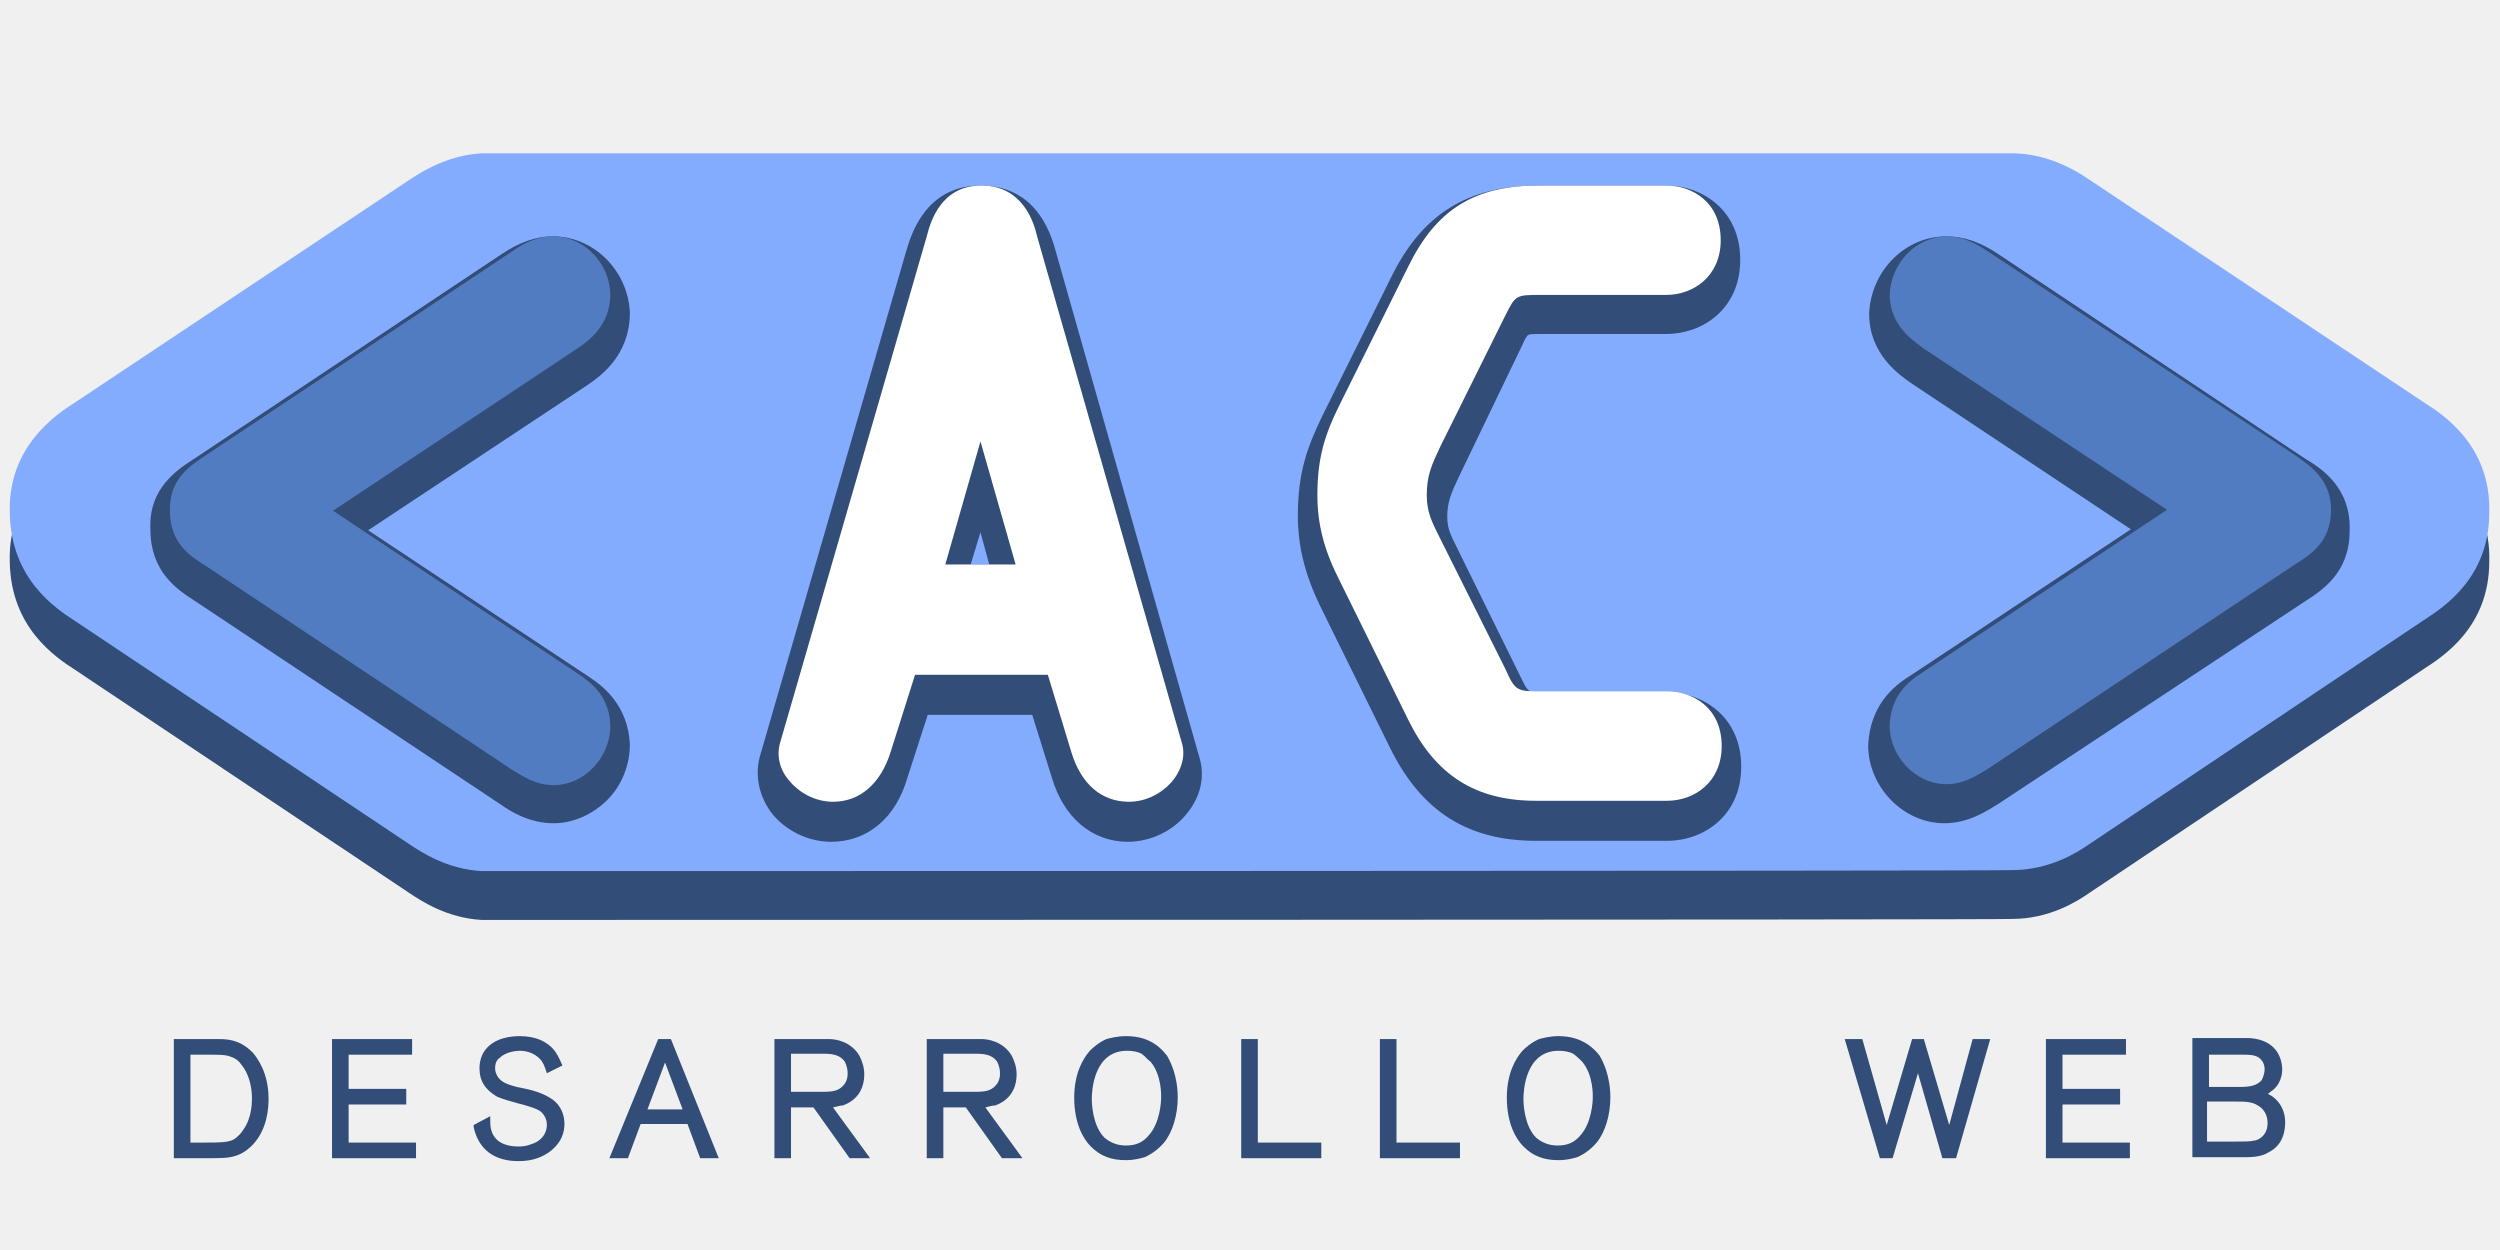
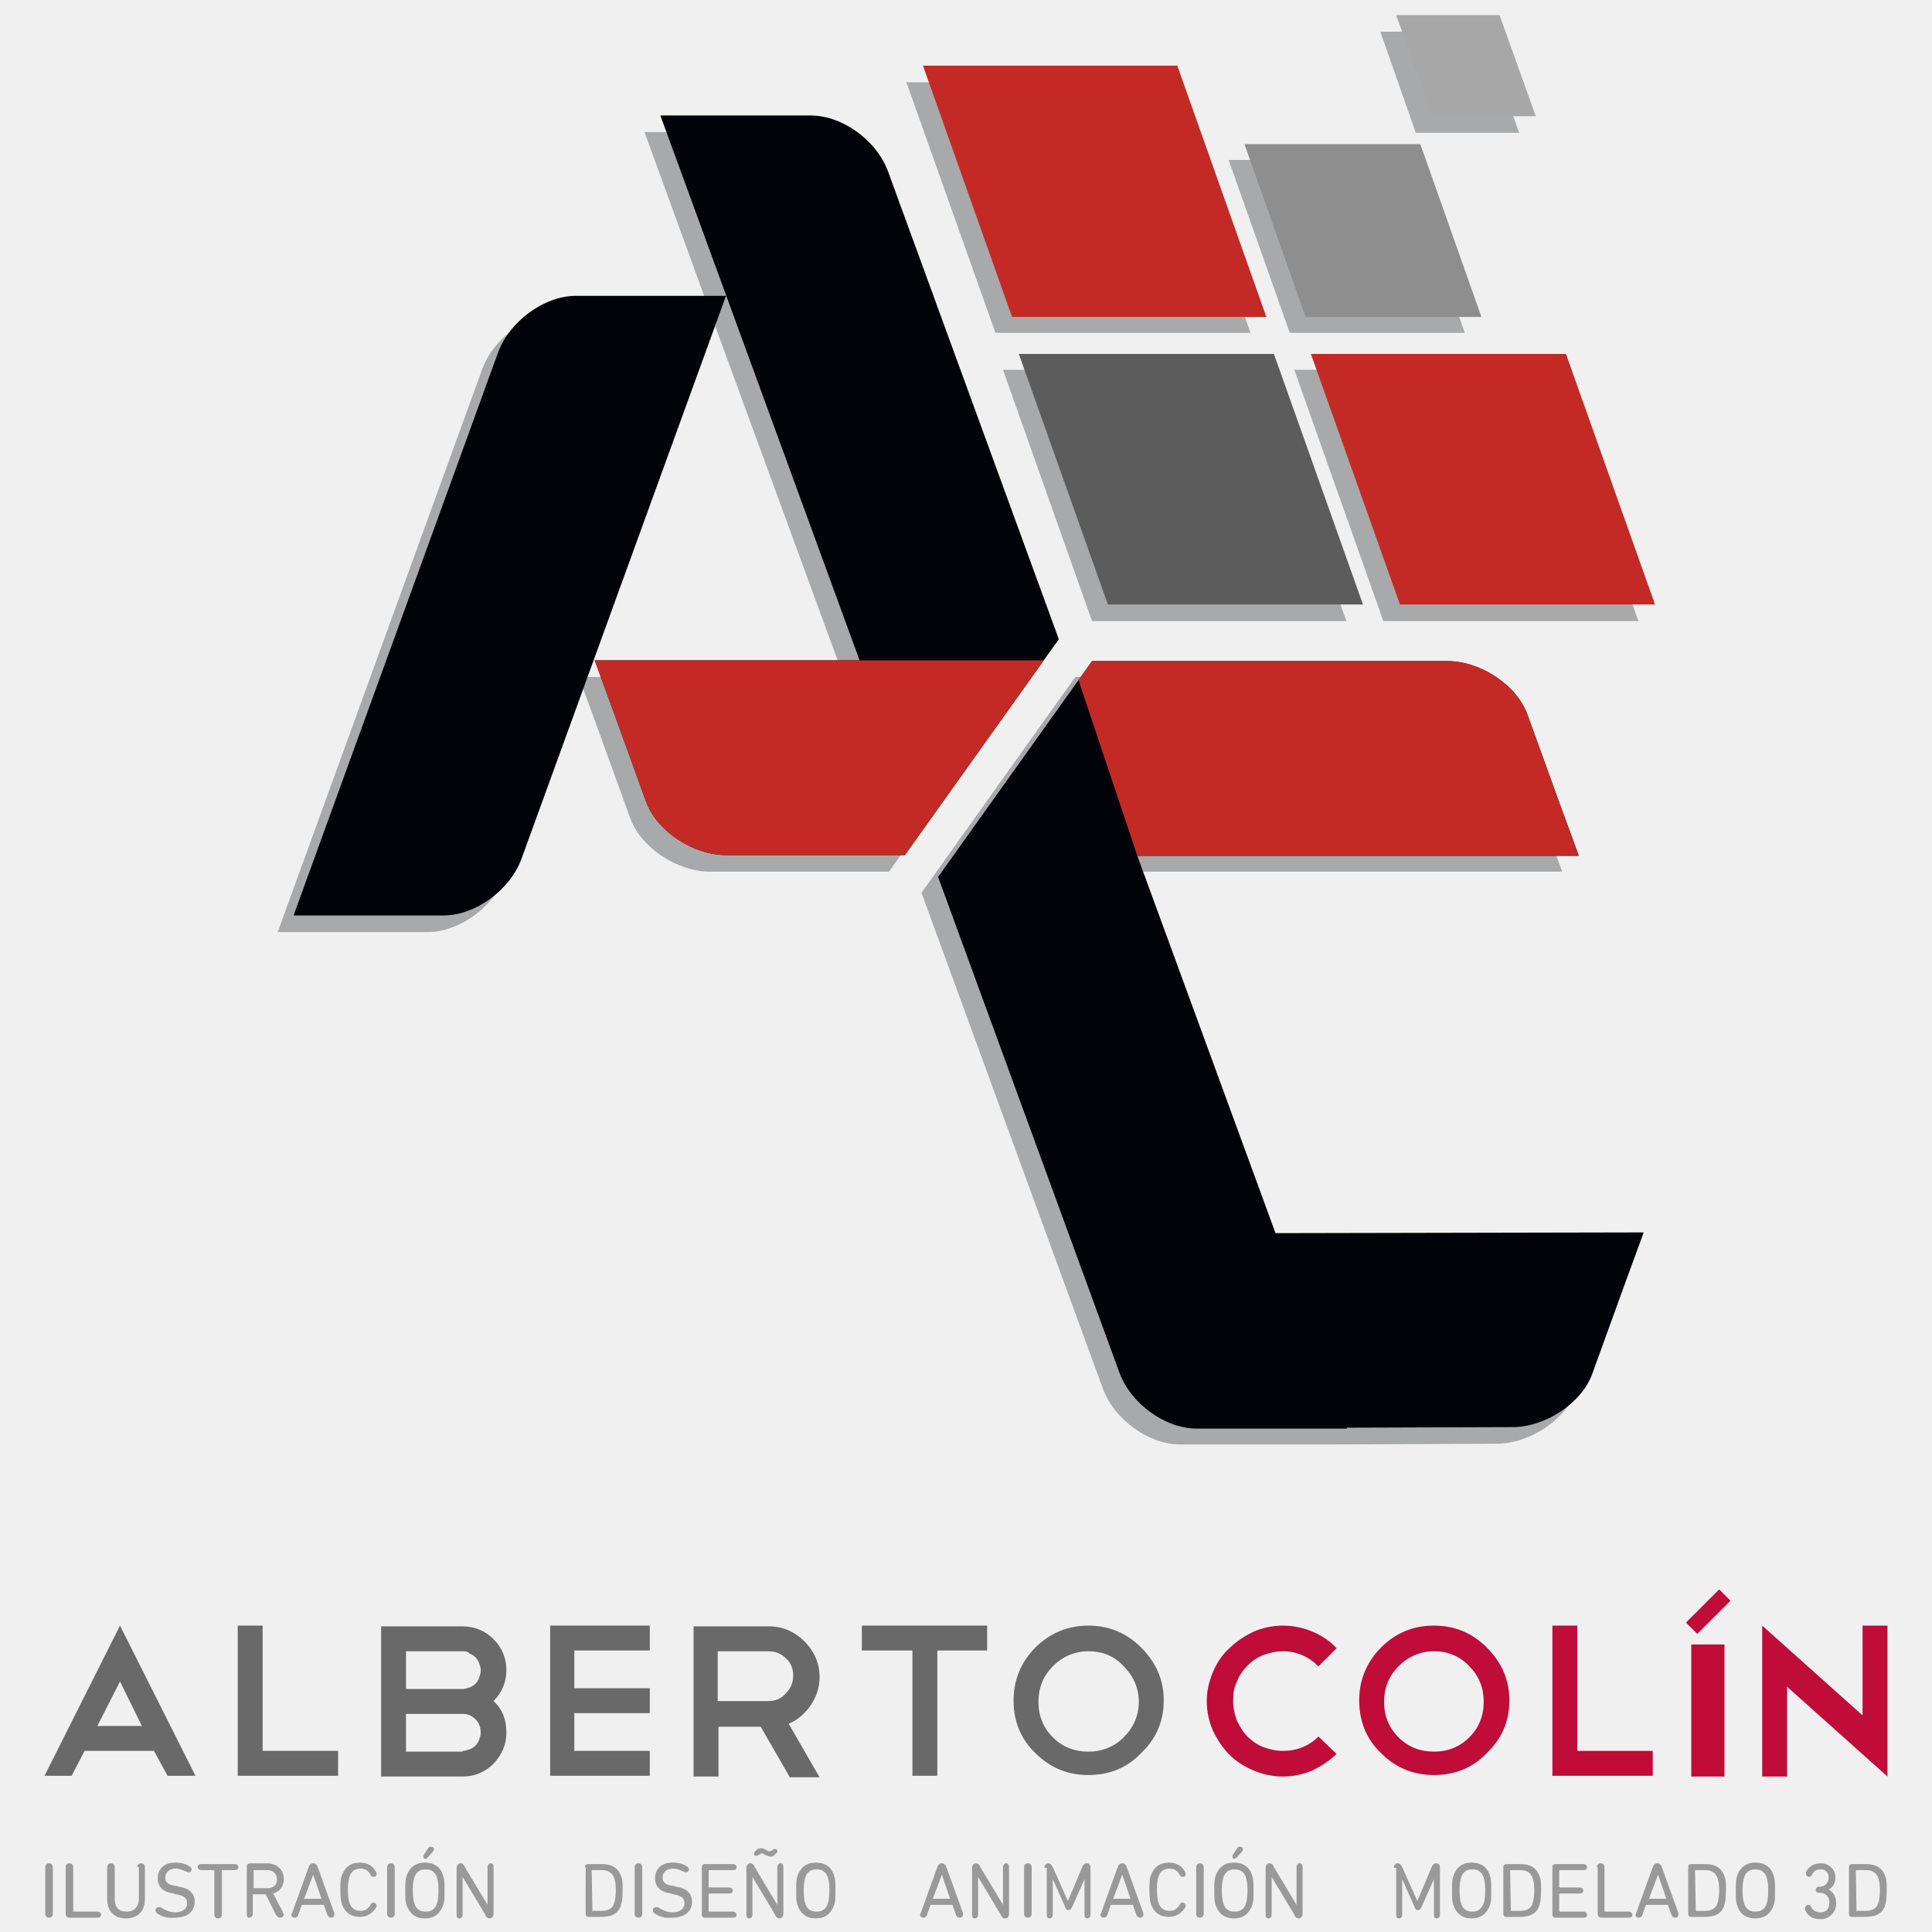
- <svg xmlns="http://www.w3.org/2000/svg" version="1.1" id="Capa_1" x="0px" y="0px" viewBox="0 0 256 128" style="enable-background:new 0 0 256 128;" xml:space="preserve">
+ <svg xmlns="http://www.w3.org/2000/svg" version="1.1" id="Capa_1" x="0px" y="0px" viewBox="0 0 256 256" style="enable-background:new 0 0 256 256;" xml:space="preserve">
  <style type="text/css">
- 	.st0{fill:#324D77;}
- 	.st1{fill:#83ACFF;}
- 	.st2{fill:#527CC1;}
- 	.st3{fill:#FFFFFF;}
+ 	.st0{fill:#696969;}
+ 	.st1{fill:#BF0C39;}
+ 	.st2{opacity:0.3;}
+ 	.st3{fill:#000307;}
+ 	.st4{fill:#5C5C5C;}
+ 	.st5{fill:#C42A25;}
+ 	.st6{fill:#8E8E8E;}
+ 	.st7{fill:#A7A7A7;}
+ 	.st8{fill:#999999;}
</style>
-   <path class="st0" d="M49.5,94.2l-0.2,0c-3.5-0.2-6.1-1.9-7.3-2.7L7.7,68.6c-2-1.3-6.6-4.3-6.7-11.1c-0.2-6.8,4.8-10.1,6.7-11.3  l34.4-22.9c2.4-1.6,4.9-2.5,7.3-2.6l0.2,0c0,0,156.2,0,156.4,0c2.6,0,5.3,0.9,7.8,2.6l34.4,22.9c1.9,1.2,6.9,4.4,6.7,11.3  c0,6.7-4.7,9.7-6.7,11L214,91.4c-1.3,0.9-4.1,2.7-8,2.7C205.9,94.2,49.5,94.2,49.5,94.2z" />
-   <path class="st1" d="M49.5,89.2l-0.2,0c-3.5-0.2-6.1-1.9-7.3-2.7L7.7,63.6c-2-1.3-6.6-4.3-6.7-11.1c-0.2-6.8,4.8-10.1,6.7-11.3  l34.4-22.9c2.4-1.6,4.9-2.5,7.3-2.6l0.2,0c0,0,156.2,0,156.4,0c2.6,0,5.3,0.9,7.8,2.6l34.4,22.9c1.9,1.2,6.9,4.4,6.7,11.3  c0,6.7-4.7,9.7-6.7,11L214,86.4c-1.3,0.9-4.1,2.7-8,2.7C205.9,89.2,49.5,89.2,49.5,89.2z" />
  <g>
-     <path class="st0" d="M64.5,32c-0.2-4.3-3.7-7.8-7.9-7.8c-1.7,0-3.4,0.6-5.2,1.8L20,46.9c-1.7,1.1-4.8,3-4.6,7.3   c0,4.4,2.8,6.2,4.5,7.3l31.4,20.9c1,0.7,2.9,1.9,5.4,1.9c2,0,4-0.9,5.5-2.4c1.5-1.5,2.3-3.6,2.3-5.7c-0.2-3.8-2.5-5.8-4.2-6.9   l-22.6-15l22.5-14.9C61.5,38.5,64.5,36.4,64.5,32z" />
-     <path class="st0" d="M108.1,25.7c-1.5-5.6-5-6.7-7.7-6.7c-5.6,0-7.1,5-7.6,6.7l-15,51.8c-0.5,1.9-0.1,3.9,1.1,5.6   c1.4,1.9,3.8,3.1,6.2,3.1c3.7,0,6.6-2.4,7.8-6.5l2.1-6.5h10.7l2,6.4c1.2,4.1,4.1,6.6,7.8,6.6c2.4,0,4.8-1.2,6.2-3.1   c1.3-1.7,1.7-3.7,1.1-5.6L108.1,25.7z M100.4,54.5l0.9,3.3h-1.9L100.4,54.5z" />
-     <path class="st0" d="M155.9,35.3c0.2-0.5,0.5-1,0.6-1c0.1-0.1,0.7-0.1,1.3-0.1h12.8c3.8,0,7.6-2.6,7.6-7.6c0-5-3.8-7.6-7.6-7.6h-13   c-7.3,0-12,2.9-15.2,9.5l-7,14.1c-1.6,3.3-2.5,5.9-2.5,10.2c0,3.3,0.8,6.3,2.5,9.7l7,14.2c3.2,6.4,7.9,9.4,14.9,9.4h13.4   c3.8,0,7.6-2.6,7.6-7.6c0-5-3.8-7.6-7.6-7.6h-12.5c-1.7,0-1.7,0-2.3-1.2l-6.6-13.4c-0.8-1.6-1.1-2.2-1.1-3.4c0-1.5,0.4-2.4,1.2-4.1   L155.9,35.3z" />
-     <path class="st0" d="M236.1,47L204.6,26c-1.8-1.2-3.5-1.8-5.3-1.8c-4.2,0-7.7,3.5-7.9,7.9c0,4.2,3.1,6.3,4.4,7.2l22.4,14.9   l-22.6,15c-1.8,1.1-4.1,3.1-4.3,7.1c0,4.3,3.6,8,7.8,8c2.5,0,4.4-1.3,5.4-1.9L236,61.6c1.7-1.1,4.6-2.9,4.6-7.2   C240.8,49.9,237.6,47.9,236.1,47z" />
+     <g>
+       <path class="st0" d="M20.4,232h-9.2l-1.7,3.3H5.9l10-19.9l10,19.9h-3.7L20.4,232z M12.9,228.7h5.9l-2.9-5.9L12.9,228.7z" />
+       <path class="st0" d="M31.5,215.4h3.3V232h10v3.3H31.5V215.4z" />
+       <path class="st0" d="M65.4,225.4c1.2,1.1,1.7,2.5,1.7,4.2c0,1.6-0.6,2.9-1.7,4.1c-1.1,1.1-2.5,1.7-4.1,1.7H50.5v-19.9h10.8    c1.6,0,3,0.6,4.1,1.7c1.1,1.1,1.7,2.5,1.7,4.1C67.1,222.9,66.5,224.3,65.4,225.4z M61.3,218.8h-7.5v5h7.5c0.3,0,0.6-0.1,0.9-0.2    c0.3-0.1,0.6-0.3,0.8-0.5c0.2-0.2,0.4-0.5,0.5-0.8c0.1-0.3,0.2-0.6,0.2-1c0-0.3-0.1-0.6-0.2-0.9c-0.1-0.3-0.3-0.6-0.5-0.8    c-0.2-0.2-0.5-0.4-0.8-0.5C62,218.8,61.6,218.8,61.3,218.8z M61.3,232c0.3,0,0.6-0.1,0.9-0.2c0.3-0.1,0.6-0.3,0.8-0.5    c0.2-0.2,0.4-0.5,0.5-0.8c0.1-0.3,0.2-0.6,0.2-0.9c0-0.7-0.2-1.3-0.7-1.8c-0.5-0.5-1.1-0.7-1.7-0.7h-7.5v5H61.3z" />
+       <path class="st0" d="M86.1,215.4v3.3h-10v5h10v3.3h-10v5h10v3.3H72.9v-19.9H86.1z" />
+       <path class="st0" d="M104.6,235.4l-3.8-6.6h-5.6v6.6h-3.3v-19.9h10c1.8,0,3.4,0.7,4.7,2c1.3,1.3,2,2.9,2,4.7    c0,1.4-0.4,2.6-1.2,3.8c-0.8,1.1-1.7,1.9-2.9,2.4l4.1,7.1H104.6z M101.8,218.8h-6.7v6.6l6.7,0c0.9,0,1.7-0.3,2.3-1    c0.7-0.7,1-1.4,1-2.4c0-0.9-0.3-1.7-1-2.3C103.5,219.1,102.7,218.8,101.8,218.8z" />
+       <path class="st0" d="M114.2,215.4h16.6v3.3h-6.6v16.6h-3.3v-16.6h-6.7V215.4z" />
+       <path class="st0" d="M144.2,215.4c2.8,0,5.1,1,7,2.9c2,2,3,4.3,3,7c0,2.8-1,5.1-3,7c-1.9,2-4.3,2.9-7,2.9c-2.8,0-5.1-1-7-2.9    c-2-1.9-2.9-4.3-2.9-7c0-2.7,1-5.1,2.9-7C139.1,216.4,141.5,215.4,144.2,215.4z M144.2,218.8c-1.8,0-3.4,0.7-4.7,2    c-1.3,1.3-1.9,2.9-1.9,4.7c0,1.8,0.6,3.4,1.9,4.7c1.3,1.3,2.9,1.9,4.7,1.9s3.4-0.6,4.7-1.9c1.3-1.3,2-2.9,2-4.7    c0-1.8-0.7-3.4-2-4.7C147.6,219.4,146.1,218.8,144.2,218.8z" />
+       <path class="st1" d="M170,215.4c1.4,0,2.7,0.3,3.9,0.8c1.2,0.5,2.3,1.2,3.2,2.2l-2.4,2.4c-1.3-1.3-2.9-2-4.7-2    c-0.9,0-1.8,0.2-2.6,0.5c-0.8,0.3-1.5,0.8-2.1,1.4c-0.6,0.6-1.1,1.3-1.4,2.1c-0.4,0.8-0.5,1.7-0.5,2.6c0,0.9,0.2,1.8,0.5,2.6    c0.4,0.8,0.8,1.5,1.4,2.1c0.6,0.6,1.3,1.1,2.1,1.4c0.8,0.3,1.7,0.5,2.6,0.5c1.8,0,3.4-0.6,4.7-1.9l2.4,2.3c-0.9,0.9-2,1.6-3.2,2.2    c-1.2,0.5-2.5,0.8-3.9,0.8c-1.4,0-2.7-0.3-3.9-0.8c-1.2-0.5-2.3-1.2-3.2-2.1c-0.9-0.9-1.6-2-2.2-3.2c-0.5-1.2-0.8-2.5-0.8-3.9    c0-1.3,0.3-2.6,0.8-3.8c0.5-1.2,1.2-2.3,2.2-3.2c0.9-0.9,2-1.6,3.2-2.2C167.3,215.7,168.6,215.4,170,215.4z" />
+       <path class="st1" d="M190,215.4c2.8,0,5.1,1,7,2.9c2,2,3,4.3,3,7c0,2.8-1,5.1-3,7c-1.9,2-4.3,2.9-7,2.9c-2.8,0-5.1-1-7-2.9    c-2-1.9-2.9-4.3-2.9-7c0-2.7,1-5.1,2.9-7C184.9,216.4,187.2,215.4,190,215.4z M190,218.8c-1.8,0-3.4,0.7-4.7,2    c-1.3,1.3-1.9,2.9-1.9,4.7c0,1.8,0.6,3.4,1.9,4.7c1.3,1.3,2.9,1.9,4.7,1.9c1.8,0,3.4-0.6,4.7-1.9c1.3-1.3,1.9-2.9,1.9-4.7    c0-1.8-0.6-3.4-1.9-4.7C193.4,219.4,191.8,218.8,190,218.8z" />
+       <path class="st1" d="M205.7,215.4h3.3V232h10v3.3h-13.3V215.4z" />
+       <path class="st1" d="M223.4,215l4.4-4.4l1.5,1.5l-4.4,4.4L223.4,215z M224.1,217.9h4.4v17.5h-4.4V217.9z" />
+       <path class="st1" d="M233.5,215.4l13.3,11.9v-11.9h3.3v19.9v0v0.1l-13.3-11.9v11.9h-3.3V215.4z" />
+     </g>
  </g>
  <g>
-     <path class="st2" d="M62.5,30.1c-0.1-3.2-2.7-5.9-5.9-5.9c-1.3,0-2.7,0.5-4.1,1.5L21.1,46.6c-1.5,1-3.8,2.4-3.7,5.7   c0,3.3,2,4.6,3.6,5.6l31.4,20.9c1,0.6,2.4,1.6,4.3,1.6c3.1,0,5.8-2.8,5.8-6.1c-0.1-2.9-1.8-4.3-3.3-5.3L34.1,52.3l25-16.6   C60.3,34.9,62.5,33.3,62.5,30.1z" />
-     <path class="st3" d="M106.2,24.2c-0.3-1.3-1.4-5.2-5.7-5.2c-4.1,0-5.2,3.6-5.6,5.2l-15,51.8c-0.4,1.3-0.1,2.7,0.8,3.8   c1.1,1.4,2.8,2.3,4.6,2.3c2.8,0,4.9-1.9,5.9-5.1l2.5-7.9h13.6l2.4,7.9c1,3.3,3.1,5.1,5.9,5.1c1.8,0,3.5-0.9,4.6-2.3   c0.9-1.2,1.2-2.6,0.8-3.8L106.2,24.2z M96.8,57.8l3.6-12.6l3.6,12.6H96.8z" />
-     <path class="st3" d="M154.1,32.4c1.1-2.2,1.1-2.2,3.7-2.2h12.8c2.8,0,5.6-1.9,5.6-5.6c0-3.9-2.9-5.6-5.6-5.6h-13   c-6.6,0-10.5,2.4-13.4,8.3l-7,14.1c-1.5,3-2.3,5.4-2.3,9.3c0,3,0.7,5.7,2.3,8.8l7,14.2c2.8,5.7,6.9,8.3,13.1,8.3h13.4   c2.8,0,5.6-1.9,5.6-5.6c0-3.9-2.9-5.6-5.6-5.6h-12.5c-3,0-3,0-4.1-2.4L147.4,55c-0.8-1.6-1.3-2.6-1.3-4.3c0-2,0.5-3.1,1.4-5   L154.1,32.4z" />
-     <path class="st2" d="M235,46.6l-31.5-20.9c-1.5-1-2.8-1.5-4.1-1.5c-3.1,0-5.7,2.6-5.9,5.9c0,3.2,2.3,4.7,3.5,5.6l24.9,16.5   l-25.1,16.7c-1.6,1-3.2,2.5-3.3,5.4c0,3.2,2.7,6,5.8,6c1.9,0,3.3-1,4.3-1.6l31.4-20.9c1.6-1,3.7-2.3,3.7-5.6   C238.7,49,236.4,47.6,235,46.6z" />
+     <g class="st2">
+       <polygon class="st3" points="132.9,49 144.7,82.3 178.4,82.3 166.6,49   " />
+       <polygon class="st3" points="165.7,44.1 153.9,10.9 120.1,10.9 131.9,44.1   " />
+       <polygon class="st3" points="183.3,82.3 217.1,82.3 205.3,49 171.5,49   " />
+       <polygon class="st3" points="194.1,44.1 186,21.2 162.8,21.2 170.9,44.1   " />
+       <polygon class="st3" points="201.3,17.6 196.5,4.2 182.9,4.2 187.6,17.6   " />
+       <path class="st3" d="M136.2,89.7l2-2.8L115.5,25c-1.5-4.2-6.1-7.5-10.3-7.5H92.9h-7.5l8.7,23.9h-7.5H74.2c-4.2,0-8.8,3.4-10.3,7.5    l-27.1,74.6h7.5h12.4c4.2,0,8.8-3.4,10.3-7.5l27.1-74.6l17.7,48.3l-35.1,0l2.6,7.1l4.2,11.6c1.4,3.9,6.2,7.1,10.6,7.1l23.7,0    L136.2,89.7L136.2,89.7z" />
+       <path class="st3" d="M148.6,115.5l58.4,0l-2.6-7.1l-4.2-11.6c-1.4-3.9-6.2-7.1-10.6-7.1l-47.1,0l-1.8,2.5l0,0l-18.6,26.1l24,65.6    c1.5,4.2,6.1,7.5,10.3,7.5h12.4h7.5l0,0l22-0.1c4.4,0,9.2-3.2,10.6-7.1l4.2-11.6l2.6-7.1l-48.8,0.1L148.6,115.5z" />
+     </g>
+     <g>
+       <path class="st3" d="M38.9,121.3h7.5h12.4c4.2,0,8.8-3.4,10.3-7.5l27.1-74.6h-7.5H76.3c-4.2,0-8.8,3.4-10.3,7.5L38.9,121.3z" />
+       <path class="st3" d="M171.1,189.2l-17.2-7.1l4.2-11.6c1.4-3.9,6.2-7.1,10.6-7.1l49.1-0.1l-2.6,7.1l-4.2,11.6    c-1.4,3.9-6.2,7.1-10.6,7.1L171.1,189.2z" />
+       <polygon class="st4" points="146.8,80.1 135,46.9 168.8,46.9 180.6,80.1   " />
+       <polygon class="st5" points="134.1,42 122.3,8.7 156,8.7 167.8,42   " />
+       <polygon class="st5" points="185.5,80.1 173.7,46.9 207.5,46.9 219.3,80.1   " />
+       <polygon class="st6" points="173,42 164.9,19.1 188.2,19.1 196.3,42   " />
+       <polygon class="st7" points="189.8,15.4 185,2 198.7,2 203.5,15.4   " />
+       <g>
+         <path class="st3" d="M140.3,84.7l-22.6-61.9c-1.5-4.2-6.1-7.5-10.3-7.5H95h-7.5l26.4,72.2l-35.1,0l2.6,7.1l4.2,11.6     c1.4,3.9,6.2,7.1,10.6,7.1l23.7,0L140.3,84.7z" />
+         <path class="st5" d="M138.3,87.5l-24.4,0l-35.1,0l2.6,7.1l4.2,11.6c1.4,3.9,6.2,7.1,10.6,7.1l23.7,0L138.3,87.5z" />
+         <path class="st3" d="M209.2,113.4l-2.6-7.1l-4.2-11.6c-1.4-3.9-6.2-7.1-10.6-7.1l-47.1,0l-20.4,28.6l24,65.6     c1.5,4.2,6.1,7.5,10.3,7.5H171h7.5l-27.8-75.9L209.2,113.4z" />
+         <path class="st5" d="M209.2,113.4l-2.6-7.1l-4.2-11.6c-1.4-3.9-6.2-7.1-10.6-7.1l-47.1,0l-1.8,2.5l7.8,23.3L209.2,113.4z" />
+       </g>
+     </g>
  </g>
  <g>
-     <path class="st0" d="M22.4,106.4c-0.4,0-0.8,0-1.2,0h-3.4v12.2h3.3c1.6,0,2.4,0,3.2-0.3c0.8-0.3,1.3-0.8,1.6-1.1   c1.5-1.6,1.6-3.8,1.6-4.7c0-2.7-1.2-4.2-1.6-4.7C24.8,106.7,23.8,106.4,22.4,106.4z M24.7,109c1,1.2,1.1,2.8,1.1,3.5   c0,1.8-0.6,2.8-0.9,3.2c-0.1,0.2-0.5,0.7-1,1c-0.6,0.3-1.5,0.3-3,0.3h-1.4v-9h1.7c1.3,0,1.9,0,2.4,0.2   C24.2,108.4,24.5,108.7,24.7,109z" />
-     <polygon class="st0" points="35.7,113.1 41.6,113.1 41.6,111.5 35.7,111.5 35.7,108 42.2,108 42.2,106.4 34,106.4 34,118.6    42.6,118.6 42.6,117 35.7,117  " />
-     <path class="st0" d="M53.4,111.4l-0.5-0.1c-0.7-0.2-1.5-0.4-1.9-1c-0.2-0.3-0.3-0.6-0.3-0.9c0-0.6,0.2-0.9,0.5-1.1   c0.6-0.6,1.7-0.7,2-0.7c1.4,0,2.1,0.8,2.3,1.1c0.2,0.3,0.3,0.6,0.4,0.9l0.1,0.3l1.6-0.8l-0.1-0.2c-0.3-0.7-0.5-1-0.7-1.3   c-0.8-1-2-1.5-3.6-1.5c-0.7,0-2.5,0.1-3.5,1.4c-0.4,0.5-0.6,1.2-0.6,1.9c0,1.3,0.6,2.2,1.8,2.9c0.7,0.3,1.5,0.5,2.2,0.7l0.4,0.1   c1.4,0.4,1.9,0.6,2.2,1.1c0.2,0.3,0.3,0.6,0.3,1c0,0.9-0.6,1.7-1.7,2c-0.5,0.2-1,0.2-1.2,0.2c-1.9,0-2.5-0.9-2.7-1.4   c-0.1-0.3-0.2-0.5-0.2-1.2l0-0.5l-1.7,0.9l0,0.2c0.5,2.3,2.1,3.5,4.6,3.5c1.6,0,2.5-0.5,3.1-0.9c1.4-1,1.6-2.2,1.6-2.9   c0-1-0.4-1.9-1.2-2.5C55.6,111.9,54.4,111.6,53.4,111.4z" />
-     <path class="st0" d="M67.4,106.4l-5,12.2h1.9l1.3-3.5h4.8l1.3,3.5h1.9l-4.9-12.2H67.4z M66.3,113.6l1.8-4.8l1.8,4.8H66.3z" />
-     <path class="st0" d="M86.3,113.2c1.4-0.5,2.2-1.6,2.2-3.2c0-0.7-0.2-1.3-0.5-1.9c-0.9-1.5-2.5-1.7-3.1-1.7c-0.3,0-0.7,0-1,0l-4.6,0   v12.2h1.7v-5.2h2.3l3.7,5.2h2.1l-3.8-5.2C85.8,113.3,86,113.2,86.3,113.2z M86.8,109.9c0,0.6-0.2,1-0.4,1.2   c-0.5,0.6-1.1,0.7-2.1,0.7c-0.3,0-0.6,0-0.9,0c0,0-2.4,0-2.4,0v-3.9h3.3c0.9,0,1.7,0.1,2.2,0.8C86.7,109.1,86.8,109.5,86.8,109.9z" />
-     <path class="st0" d="M101.9,113.2c1.4-0.5,2.2-1.6,2.2-3.2c0-0.7-0.2-1.3-0.5-1.9c-0.9-1.5-2.5-1.7-3.1-1.7c-0.3,0-0.7,0-1,0   l-4.6,0v12.2h1.7v-5.2h2.3l3.7,5.2h2.1l-3.8-5.2C101.3,113.3,101.6,113.2,101.9,113.2z M102.4,109.9c0,0.6-0.2,1-0.4,1.2   c-0.5,0.6-1.1,0.7-2.1,0.7c-0.3,0-0.6,0-0.9,0c0,0-2.4,0-2.4,0v-3.9h3.3c0.9,0,1.7,0.1,2.2,0.8   C102.3,109.1,102.4,109.5,102.4,109.9z" />
-     <path class="st0" d="M115.3,106.1c-0.9,0-1.6,0.2-2,0.3c-0.9,0.4-1.5,1-1.7,1.2c-0.7,0.8-1.6,2.3-1.6,4.8c0,2.6,0.9,4.2,1.7,5   c1,1,2.1,1.4,3.6,1.4c0.9,0,1.5-0.2,1.9-0.3c0.7-0.3,1.4-0.8,2-1.5c0.9-1.1,1.4-2.9,1.4-4.6c0-2.3-0.8-3.8-1.1-4.3   C118.5,106.8,117.2,106.1,115.3,106.1z M117.8,108.7c1.2,1.4,1.1,3.6,1.1,3.7c0,0.4-0.1,2.6-1.3,3.9c-0.6,0.7-1.3,1-2.3,1   c-0.9,0-1.6-0.3-2.2-0.8c-1.2-1.2-1.3-3.4-1.3-4c0-0.8,0.2-4.9,3.6-4.9c0.6,0,1.1,0.1,1.5,0.3C117.3,108.2,117.6,108.6,117.8,108.7   z" />
-     <polygon class="st0" points="128.8,106.4 127.1,106.4 127.1,118.6 135.3,118.6 135.3,117 128.8,117  " />
-     <polygon class="st0" points="143,106.4 141.3,106.4 141.3,118.6 149.5,118.6 149.5,117 143,117  " />
-     <path class="st0" d="M159.6,106.1c-0.9,0-1.6,0.2-2,0.3c-0.9,0.4-1.5,1-1.7,1.2c-0.7,0.8-1.6,2.3-1.6,4.8c0,2.6,0.9,4.2,1.7,5   c1,1,2.1,1.4,3.6,1.4c0.9,0,1.5-0.2,1.9-0.3c0.7-0.3,1.4-0.8,2-1.5c0.9-1.1,1.4-2.9,1.4-4.6c0-2.3-0.8-3.8-1.1-4.3   C162.8,106.8,161.4,106.1,159.6,106.1z M162,108.7c1.2,1.4,1.1,3.6,1.1,3.7c0,0.4-0.1,2.6-1.3,3.9c-0.6,0.7-1.3,1-2.3,1   c-0.9,0-1.6-0.3-2.2-0.8c-1.2-1.2-1.3-3.4-1.3-4c0-0.8,0.2-4.9,3.6-4.9c0.6,0,1.1,0.1,1.5,0.3C161.5,108.2,161.9,108.6,162,108.7z" />
-     <polygon class="st0" points="199.6,115.2 197,106.4 195.8,106.4 193.2,115.2 190.7,106.4 188.9,106.4 192.5,118.6 193.8,118.6    196.4,109.9 198.9,118.6 200.3,118.6 203.8,106.4 202,106.4  " />
-     <polygon class="st0" points="211.2,113.1 217.1,113.1 217.1,111.5 211.2,111.5 211.2,108 217.7,108 217.7,106.4 209.5,106.4    209.5,118.6 218.1,118.6 218.1,117 211.2,117  " />
-     <path class="st0" d="M232.2,112c0.1,0,0.2-0.1,0.3-0.2c1.1-0.7,1.2-1.9,1.2-2.3c0-0.4-0.1-1.2-0.6-1.9c-0.6-0.8-1.5-1.2-2.7-1.3   c-0.3,0-0.5,0-0.8,0h-5.1v12.2l5.1,0c0.9,0,1.9,0,2.7-0.5c1.6-0.8,1.7-2.4,1.7-3.1C234,113.6,233.3,112.5,232.2,112z M231.9,109.5   c0,0.3-0.1,0.7-0.3,1.1c-0.5,0.6-1.3,0.7-2.2,0.7h-3.2v-3.3l3.4,0c0.8,0,1.6,0,2,0.6C231.8,108.8,231.9,109.2,231.9,109.5z    M226.1,112.8h2.9c0.8,0,1.6,0,2.2,0.4c0.9,0.5,1,1.4,1,1.8c0,1.4-1.1,1.8-1.4,1.8c-0.4,0.1-1.1,0.1-2.1,0.1h-2.7V112.8z" />
+     <path class="st8" d="M6,247.4c0-0.3,0.2-0.5,0.5-0.5c0.3,0,0.5,0.2,0.5,0.5v6.2c0,0.3-0.2,0.5-0.5,0.5c-0.3,0-0.5-0.2-0.5-0.5   V247.4z" />
+     <path class="st8" d="M8.7,247.4c0-0.3,0.2-0.5,0.5-0.5c0.3,0,0.5,0.2,0.5,0.5v5.8c0,0,0,0.1,0.1,0.1h3.1c0.3,0,0.5,0.2,0.5,0.4   c0,0.3-0.2,0.4-0.5,0.4H9.2c-0.3,0-0.5-0.2-0.5-0.5V247.4z" />
+     <path class="st8" d="M18.2,247.4c0-0.3,0.2-0.5,0.5-0.5c0.3,0,0.5,0.2,0.5,0.5v4.2c0,1.7-1,2.6-2.5,2.6c-1.5,0-2.5-0.9-2.5-2.6   v-4.2c0-0.3,0.2-0.5,0.5-0.5c0.3,0,0.5,0.2,0.5,0.5v4.2c0,1.2,0.6,1.7,1.6,1.7c0.9,0,1.6-0.6,1.6-1.7V247.4z" />
+     <path class="st8" d="M20.8,253.5c-0.1-0.1-0.2-0.2-0.2-0.4c0-0.2,0.2-0.4,0.5-0.4c0.1,0,0.2,0,0.3,0.1c0.5,0.3,1.1,0.6,1.8,0.6   c1,0,1.6-0.5,1.6-1.2c0-0.6-0.3-1-1.5-1.2l-0.3-0.1c-1.4-0.2-2.1-0.9-2.1-2c0-1.3,0.9-2.1,2.3-2.1c0.8,0,1.5,0.2,1.9,0.5   c0.2,0.1,0.3,0.3,0.3,0.4c0,0.2-0.2,0.4-0.4,0.4c-0.1,0-0.2,0-0.3-0.1c-0.5-0.2-0.9-0.4-1.4-0.4c-0.9,0-1.4,0.5-1.4,1.2   c0,0.6,0.4,1,1.5,1.1l0.3,0.1c1.4,0.2,2.1,0.9,2.1,2c0,1.2-0.9,2.1-2.6,2.1C22,254.2,21.3,253.9,20.8,253.5z" />
+     <path class="st8" d="M31.1,247c0.3,0,0.5,0.2,0.5,0.4c0,0.2-0.2,0.4-0.5,0.4h-1.6c0,0-0.1,0-0.1,0.1v5.8c0,0.3-0.2,0.5-0.5,0.5   c-0.3,0-0.5-0.2-0.5-0.5v-5.8c0,0,0-0.1-0.1-0.1h-1.6c-0.3,0-0.5-0.2-0.5-0.4c0-0.3,0.2-0.4,0.5-0.4H31.1z" />
+     <path class="st8" d="M32.7,253.6v-6.3c0-0.3,0.2-0.4,0.4-0.4h2.2c1.4,0,2.3,0.8,2.3,2.1c0,1-0.5,1.6-1.4,1.9l1.3,2.5   c0,0.1,0.1,0.2,0.1,0.3c0,0.2-0.2,0.4-0.5,0.4c-0.2,0-0.3-0.1-0.5-0.3l-1.4-2.8h-1.6c0,0-0.1,0-0.1,0.1v2.5c0,0.3-0.2,0.5-0.5,0.5   C32.9,254.2,32.7,254,32.7,253.6z M36.7,249c0-0.7-0.5-1.2-1.3-1.2h-1.7c0,0-0.1,0-0.1,0.1v2.2c0,0,0,0.1,0.1,0.1h1.7   C36.2,250.2,36.7,249.8,36.7,249z" />
+     <path class="st8" d="M38.7,253.5l2.2-6.1c0.1-0.3,0.3-0.5,0.6-0.5c0.3,0,0.5,0.2,0.6,0.5l2.2,6.1c0,0.1,0,0.1,0,0.2   c0,0.3-0.2,0.4-0.4,0.4c-0.2,0-0.4-0.1-0.5-0.3l-0.5-1.4H40l-0.5,1.4c-0.1,0.2-0.2,0.3-0.5,0.3c-0.2,0-0.4-0.2-0.4-0.4   C38.6,253.6,38.6,253.6,38.7,253.5z M42.6,251.6l-1.1-3.2h0l-1.2,3.2H42.6z" />
+     <path class="st8" d="M45.1,250.5c0-1,0-1.5,0.2-2c0.4-1.1,1.2-1.7,2.4-1.7c0.9,0,1.7,0.4,2.1,1.2c0.1,0.1,0.1,0.2,0.1,0.3   c0,0.3-0.2,0.4-0.4,0.4c-0.2,0-0.3-0.1-0.4-0.3c-0.3-0.5-0.7-0.8-1.3-0.8c-0.8,0-1.3,0.4-1.5,1.1c-0.1,0.3-0.2,0.8-0.2,1.7   s0.1,1.4,0.2,1.7c0.2,0.7,0.7,1.1,1.5,1.1c0.6,0,1-0.3,1.3-0.8c0.1-0.2,0.2-0.3,0.4-0.3c0.2,0,0.4,0.2,0.4,0.4c0,0.1,0,0.2-0.1,0.3   c-0.4,0.7-1.2,1.2-2.1,1.2c-1.2,0-2-0.6-2.4-1.7C45.2,252,45.1,251.5,45.1,250.5z" />
+     <path class="st8" d="M51.3,247.4c0-0.3,0.2-0.5,0.5-0.5c0.3,0,0.5,0.2,0.5,0.5v6.2c0,0.3-0.2,0.5-0.5,0.5c-0.3,0-0.5-0.2-0.5-0.5   V247.4z" />
+     <path class="st8" d="M53.9,252.5c-0.2-0.5-0.2-1-0.2-2c0-1,0-1.5,0.2-2c0.4-1.1,1.2-1.7,2.4-1.7c1.2,0,2.1,0.6,2.4,1.7   c0.2,0.5,0.2,1,0.2,2c0,1,0,1.5-0.2,2c-0.4,1.1-1.2,1.7-2.4,1.7C55.1,254.2,54.3,253.6,53.9,252.5z M57.9,252.2   c0.1-0.3,0.2-0.8,0.2-1.7s-0.1-1.4-0.2-1.7c-0.2-0.7-0.7-1.1-1.5-1.1c-0.8,0-1.3,0.4-1.5,1.1c-0.1,0.3-0.2,0.8-0.2,1.7   s0.1,1.4,0.2,1.7c0.2,0.7,0.7,1.1,1.5,1.1C57.2,253.3,57.7,252.9,57.9,252.2z M56.8,244.8c0.1-0.1,0.2-0.1,0.3-0.1   c0.2,0,0.4,0.1,0.4,0.3c0,0.1,0,0.2-0.1,0.3l-0.7,0.8c-0.1,0.1-0.2,0.2-0.3,0.2c-0.2,0-0.3-0.1-0.3-0.3c0-0.1,0-0.2,0.1-0.3   L56.8,244.8z" />
+     <path class="st8" d="M60.5,247.5c0-0.3,0.2-0.6,0.5-0.6c0.3,0,0.5,0.2,0.6,0.5l3,5h0v-5c0-0.3,0.2-0.5,0.4-0.5   c0.3,0,0.4,0.2,0.4,0.5v6.2c0,0.3-0.2,0.6-0.5,0.6c-0.3,0-0.5-0.2-0.6-0.5l-3-5h0v5c0,0.3-0.2,0.5-0.4,0.5c-0.3,0-0.4-0.2-0.4-0.5   V247.5z" />
+     <path class="st8" d="M77.5,247.4c0-0.3,0.2-0.4,0.4-0.4h1.8c1.4,0,2.2,0.5,2.6,1.6c0.2,0.5,0.2,0.9,0.2,1.9c0,1-0.1,1.5-0.2,1.9   c-0.3,1.1-1.2,1.6-2.6,1.6H78c-0.3,0-0.4-0.2-0.4-0.4V247.4z M78.5,253.2h1.2c0.9,0,1.5-0.3,1.7-1.1c0.1-0.4,0.2-0.8,0.2-1.6   s-0.1-1.3-0.2-1.6c-0.3-0.8-0.8-1.1-1.7-1.1h-1.2c0,0-0.1,0-0.1,0.1L78.5,253.2C78.5,253.2,78.5,253.2,78.5,253.2z" />
+     <path class="st8" d="M84.1,247.4c0-0.3,0.2-0.5,0.5-0.5c0.3,0,0.5,0.2,0.5,0.5v6.2c0,0.3-0.2,0.5-0.5,0.5c-0.3,0-0.5-0.2-0.5-0.5   V247.4z" />
+     <path class="st8" d="M86.7,253.5c-0.1-0.1-0.2-0.2-0.2-0.4c0-0.2,0.2-0.4,0.5-0.4c0.1,0,0.2,0,0.3,0.1c0.5,0.3,1.1,0.6,1.8,0.6   c1,0,1.6-0.5,1.6-1.2c0-0.6-0.3-1-1.5-1.2l-0.3-0.1c-1.4-0.2-2.1-0.9-2.1-2c0-1.3,0.9-2.1,2.3-2.1c0.8,0,1.5,0.2,1.9,0.5   c0.2,0.1,0.3,0.3,0.3,0.4c0,0.2-0.2,0.4-0.4,0.4c-0.1,0-0.2,0-0.3-0.1c-0.5-0.2-0.9-0.4-1.4-0.4c-0.9,0-1.4,0.5-1.4,1.2   c0,0.6,0.4,1,1.5,1.1l0.3,0.1c1.4,0.2,2.1,0.9,2.1,2c0,1.2-0.9,2.1-2.6,2.1C88,254.2,87.2,253.9,86.7,253.5z" />
+     <path class="st8" d="M93,247.4c0-0.3,0.2-0.4,0.4-0.4h3.7c0.3,0,0.5,0.2,0.5,0.4c0,0.3-0.2,0.4-0.5,0.4H94c0,0-0.1,0-0.1,0.1v2.1   c0,0,0,0.1,0.1,0.1h2.6c0.3,0,0.5,0.2,0.5,0.4c0,0.3-0.2,0.4-0.5,0.4H94c0,0-0.1,0-0.1,0.1v2.2c0,0,0,0.1,0.1,0.1h3.1   c0.3,0,0.5,0.2,0.5,0.4c0,0.3-0.2,0.4-0.5,0.4h-3.7c-0.3,0-0.4-0.2-0.4-0.4V247.4z" />
+     <path class="st8" d="M98.9,247.5c0-0.3,0.2-0.6,0.5-0.6c0.3,0,0.5,0.2,0.6,0.5l3,5h0v-5c0-0.3,0.2-0.5,0.4-0.5   c0.3,0,0.4,0.2,0.4,0.5v6.2c0,0.3-0.2,0.6-0.5,0.6c-0.3,0-0.5-0.2-0.6-0.5l-3-5h0v5c0,0.3-0.2,0.5-0.4,0.5c-0.3,0-0.4-0.2-0.4-0.5   V247.5z M100.5,245.8c-0.1,0.1-0.2,0.1-0.3,0.1c-0.2,0-0.3-0.1-0.3-0.3c0-0.1,0-0.2,0.1-0.2c0.3-0.4,0.5-0.5,0.8-0.5   c0.3,0,0.4,0.1,0.7,0.2c0.2,0.2,0.4,0.2,0.5,0.2c0.2,0,0.3-0.1,0.4-0.2c0.1-0.1,0.2-0.1,0.3-0.1c0.2,0,0.3,0.1,0.3,0.3   c0,0.1,0,0.2-0.1,0.2c-0.3,0.4-0.5,0.5-0.8,0.5c-0.3,0-0.4-0.1-0.7-0.2c-0.2-0.2-0.4-0.2-0.5-0.2   C100.8,245.6,100.7,245.7,100.5,245.8z" />
+     <path class="st8" d="M105.7,252.5c-0.2-0.5-0.2-1-0.2-2c0-1,0-1.5,0.2-2c0.4-1.1,1.2-1.7,2.4-1.7c1.2,0,2.1,0.6,2.4,1.7   c0.2,0.5,0.2,1,0.2,2c0,1,0,1.5-0.2,2c-0.4,1.1-1.2,1.7-2.4,1.7C106.9,254.2,106.1,253.6,105.7,252.5z M109.7,252.2   c0.1-0.3,0.2-0.8,0.2-1.7s-0.1-1.4-0.2-1.7c-0.2-0.7-0.7-1.1-1.5-1.1c-0.8,0-1.3,0.4-1.5,1.1c-0.1,0.3-0.2,0.8-0.2,1.7   s0.1,1.4,0.2,1.7c0.2,0.7,0.7,1.1,1.5,1.1C109,253.3,109.5,252.9,109.7,252.2z" />
+     <path class="st8" d="M122,253.5l2.2-6.1c0.1-0.3,0.3-0.5,0.6-0.5c0.3,0,0.5,0.2,0.6,0.5l2.2,6.1c0,0.1,0,0.1,0,0.2   c0,0.3-0.2,0.4-0.4,0.4c-0.2,0-0.4-0.1-0.5-0.3l-0.5-1.4h-2.9l-0.5,1.4c-0.1,0.2-0.2,0.3-0.5,0.3c-0.2,0-0.4-0.2-0.4-0.4   C121.9,253.6,122,253.6,122,253.5z M125.9,251.6l-1.1-3.2h0l-1.2,3.2H125.9z" />
+     <path class="st8" d="M128.8,247.5c0-0.3,0.2-0.6,0.5-0.6c0.3,0,0.5,0.2,0.6,0.5l3,5h0v-5c0-0.3,0.2-0.5,0.4-0.5   c0.3,0,0.4,0.2,0.4,0.5v6.2c0,0.3-0.2,0.6-0.5,0.6c-0.3,0-0.5-0.2-0.6-0.5l-3-5h0v5c0,0.3-0.2,0.5-0.4,0.5c-0.3,0-0.4-0.2-0.4-0.5   V247.5z" />
+     <path class="st8" d="M135.7,247.4c0-0.3,0.2-0.5,0.5-0.5c0.3,0,0.5,0.2,0.5,0.5v6.2c0,0.3-0.2,0.5-0.5,0.5c-0.3,0-0.5-0.2-0.5-0.5   V247.4z" />
+     <path class="st8" d="M138.4,247.5c0-0.4,0.2-0.6,0.5-0.6c0.3,0,0.4,0.2,0.6,0.5l2,4.5h0l1.9-4.5c0.1-0.3,0.3-0.5,0.6-0.5   c0.3,0,0.5,0.2,0.5,0.6v6.2c0,0.3-0.2,0.5-0.4,0.5c-0.3,0-0.4-0.2-0.4-0.5V249h0l-1.6,3.6c-0.2,0.4-0.3,0.5-0.5,0.5   c-0.2,0-0.4-0.1-0.5-0.5l-1.6-3.6h0v4.7c0,0.3-0.2,0.5-0.4,0.5c-0.3,0-0.4-0.2-0.4-0.5V247.5z" />
+     <path class="st8" d="M145.9,253.5l2.2-6.1c0.1-0.3,0.3-0.5,0.6-0.5s0.5,0.2,0.6,0.5l2.2,6.1c0,0.1,0,0.1,0,0.2   c0,0.3-0.2,0.4-0.4,0.4c-0.2,0-0.4-0.1-0.5-0.3l-0.5-1.4h-2.9l-0.5,1.4c-0.1,0.2-0.2,0.3-0.5,0.3c-0.2,0-0.4-0.2-0.4-0.4   C145.8,253.6,145.8,253.6,145.9,253.5z M149.8,251.6l-1.1-3.2h0l-1.2,3.2H149.8z" />
+     <path class="st8" d="M152.3,250.5c0-1,0-1.5,0.2-2c0.4-1.1,1.2-1.7,2.4-1.7c0.9,0,1.7,0.4,2.1,1.2c0.1,0.1,0.1,0.2,0.1,0.3   c0,0.3-0.2,0.4-0.4,0.4c-0.2,0-0.3-0.1-0.4-0.3c-0.3-0.5-0.7-0.8-1.3-0.8c-0.8,0-1.3,0.4-1.5,1.1c-0.1,0.3-0.2,0.8-0.2,1.7   s0.1,1.4,0.2,1.7c0.2,0.7,0.7,1.1,1.5,1.1c0.6,0,1-0.3,1.3-0.8c0.1-0.2,0.2-0.3,0.4-0.3c0.2,0,0.4,0.2,0.4,0.4c0,0.1,0,0.2-0.1,0.3   c-0.4,0.7-1.2,1.2-2.1,1.2c-1.2,0-2-0.6-2.4-1.7C152.4,252,152.3,251.5,152.3,250.5z" />
+     <path class="st8" d="M158.5,247.4c0-0.3,0.2-0.5,0.5-0.5c0.3,0,0.5,0.2,0.5,0.5v6.2c0,0.3-0.2,0.5-0.5,0.5c-0.3,0-0.5-0.2-0.5-0.5   V247.4z" />
+     <path class="st8" d="M161.1,252.5c-0.2-0.5-0.2-1-0.2-2c0-1,0-1.5,0.2-2c0.4-1.1,1.2-1.7,2.4-1.7c1.2,0,2.1,0.6,2.4,1.7   c0.2,0.5,0.2,1,0.2,2c0,1,0,1.5-0.2,2c-0.4,1.1-1.2,1.7-2.4,1.7C162.3,254.2,161.5,253.6,161.1,252.5z M165.1,252.2   c0.1-0.3,0.2-0.8,0.2-1.7s-0.1-1.4-0.2-1.7c-0.2-0.7-0.7-1.1-1.5-1.1c-0.8,0-1.3,0.4-1.5,1.1c-0.1,0.3-0.2,0.8-0.2,1.7   s0.1,1.4,0.2,1.7c0.2,0.7,0.7,1.1,1.5,1.1C164.4,253.3,164.9,252.9,165.1,252.2z M164,244.8c0.1-0.1,0.2-0.1,0.3-0.1   c0.2,0,0.4,0.1,0.4,0.3c0,0.1,0,0.2-0.1,0.3l-0.7,0.8c-0.1,0.1-0.2,0.2-0.3,0.2c-0.2,0-0.3-0.1-0.3-0.3c0-0.1,0-0.2,0.1-0.3   L164,244.8z" />
+     <path class="st8" d="M167.7,247.5c0-0.3,0.2-0.6,0.5-0.6c0.3,0,0.5,0.2,0.6,0.5l3,5h0v-5c0-0.3,0.2-0.5,0.4-0.5   c0.3,0,0.4,0.2,0.4,0.5v6.2c0,0.3-0.2,0.6-0.5,0.6c-0.3,0-0.5-0.2-0.6-0.5l-3-5h0v5c0,0.3-0.2,0.5-0.4,0.5c-0.3,0-0.4-0.2-0.4-0.5   V247.5z" />
+     <path class="st8" d="M184.7,247.5c0-0.4,0.2-0.6,0.5-0.6c0.3,0,0.4,0.2,0.6,0.5l2,4.5h0l1.9-4.5c0.1-0.3,0.3-0.5,0.6-0.5   c0.3,0,0.5,0.2,0.5,0.6v6.2c0,0.3-0.2,0.5-0.4,0.5c-0.3,0-0.4-0.2-0.4-0.5V249h0l-1.6,3.6c-0.2,0.4-0.3,0.5-0.5,0.5   c-0.2,0-0.4-0.1-0.5-0.5l-1.6-3.6h0v4.7c0,0.3-0.2,0.5-0.4,0.5c-0.3,0-0.4-0.2-0.4-0.5V247.5z" />
+     <path class="st8" d="M192.6,252.5c-0.2-0.5-0.2-1-0.2-2c0-1,0-1.5,0.2-2c0.4-1.1,1.2-1.7,2.4-1.7c1.2,0,2.1,0.6,2.4,1.7   c0.2,0.5,0.2,1,0.2,2c0,1,0,1.5-0.2,2c-0.4,1.1-1.2,1.7-2.4,1.7C193.8,254.2,193,253.6,192.6,252.5z M196.6,252.2   c0.1-0.3,0.2-0.8,0.2-1.7s-0.1-1.4-0.2-1.7c-0.2-0.7-0.7-1.1-1.5-1.1c-0.8,0-1.3,0.4-1.5,1.1c-0.1,0.3-0.2,0.8-0.2,1.7   s0.1,1.4,0.2,1.7c0.2,0.7,0.7,1.1,1.5,1.1C195.9,253.3,196.3,252.9,196.6,252.2z" />
+     <path class="st8" d="M199.2,247.4c0-0.3,0.2-0.4,0.4-0.4h1.8c1.4,0,2.2,0.5,2.6,1.6c0.2,0.5,0.2,0.9,0.2,1.9c0,1-0.1,1.5-0.2,1.9   c-0.3,1.1-1.2,1.6-2.6,1.6h-1.8c-0.3,0-0.4-0.2-0.4-0.4V247.4z M200.2,253.2h1.2c0.9,0,1.5-0.3,1.7-1.1c0.1-0.4,0.2-0.8,0.2-1.6   s-0.1-1.3-0.2-1.6c-0.3-0.8-0.8-1.1-1.7-1.1h-1.2c0,0-0.1,0-0.1,0.1L200.2,253.2C200.1,253.2,200.1,253.2,200.2,253.2z" />
+     <path class="st8" d="M205.7,247.4c0-0.3,0.2-0.4,0.4-0.4h3.7c0.3,0,0.5,0.2,0.5,0.4c0,0.3-0.2,0.4-0.5,0.4h-3.1c0,0-0.1,0-0.1,0.1   v2.1c0,0,0,0.1,0.1,0.1h2.6c0.3,0,0.5,0.2,0.5,0.4c0,0.3-0.2,0.4-0.5,0.4h-2.6c0,0-0.1,0-0.1,0.1v2.2c0,0,0,0.1,0.1,0.1h3.1   c0.3,0,0.5,0.2,0.5,0.4c0,0.3-0.2,0.4-0.5,0.4h-3.7c-0.3,0-0.4-0.2-0.4-0.4V247.4z" />
+     <path class="st8" d="M211.6,247.4c0-0.3,0.2-0.5,0.5-0.5s0.5,0.2,0.5,0.5v5.8c0,0,0,0.1,0.1,0.1h3.1c0.3,0,0.5,0.2,0.5,0.4   c0,0.3-0.2,0.4-0.5,0.4h-3.6c-0.3,0-0.5-0.2-0.5-0.5V247.4z" />
+     <path class="st8" d="M216.8,253.5l2.2-6.1c0.1-0.3,0.3-0.5,0.6-0.5c0.3,0,0.5,0.2,0.6,0.5l2.2,6.1c0,0.1,0,0.1,0,0.2   c0,0.3-0.2,0.4-0.4,0.4c-0.2,0-0.4-0.1-0.5-0.3l-0.5-1.4h-2.9l-0.5,1.4c-0.1,0.2-0.2,0.3-0.5,0.3c-0.2,0-0.4-0.2-0.4-0.4   C216.8,253.6,216.8,253.6,216.8,253.5z M220.8,251.6l-1.1-3.2h0l-1.2,3.2H220.8z" />
+     <path class="st8" d="M223.7,247.4c0-0.3,0.2-0.4,0.4-0.4h1.8c1.4,0,2.2,0.5,2.6,1.6c0.2,0.5,0.2,0.9,0.2,1.9c0,1-0.1,1.5-0.2,1.9   c-0.3,1.1-1.2,1.6-2.6,1.6h-1.8c-0.3,0-0.4-0.2-0.4-0.4V247.4z M224.7,253.2h1.2c0.9,0,1.5-0.3,1.7-1.1c0.1-0.4,0.2-0.8,0.2-1.6   s-0.1-1.3-0.2-1.6c-0.3-0.8-0.8-1.1-1.7-1.1h-1.2c0,0-0.1,0-0.1,0.1L224.7,253.2C224.6,253.2,224.6,253.2,224.7,253.2z" />
+     <path class="st8" d="M230.2,252.5c-0.2-0.5-0.2-1-0.2-2c0-1,0-1.5,0.2-2c0.4-1.1,1.2-1.7,2.4-1.7c1.2,0,2.1,0.6,2.4,1.7   c0.2,0.5,0.2,1,0.2,2c0,1,0,1.5-0.2,2c-0.4,1.1-1.2,1.7-2.4,1.7C231.4,254.2,230.5,253.6,230.2,252.5z M234.1,252.2   c0.1-0.3,0.2-0.8,0.2-1.7s-0.1-1.4-0.2-1.7c-0.2-0.7-0.7-1.1-1.5-1.1c-0.8,0-1.3,0.4-1.5,1.1c-0.1,0.3-0.2,0.8-0.2,1.7   s0.1,1.4,0.2,1.7c0.2,0.7,0.7,1.1,1.5,1.1C233.4,253.3,233.9,252.9,234.1,252.2z" />
+     <path class="st8" d="M239.2,252.8c0-0.2,0.2-0.4,0.4-0.4c0.2,0,0.3,0.1,0.4,0.3c0.2,0.4,0.6,0.7,1.2,0.7c0.8,0,1.2-0.5,1.2-1.3   c0-0.8-0.5-1.3-1.3-1.3h-0.1c-0.3,0-0.4-0.2-0.4-0.4c0-0.2,0.2-0.4,0.4-0.4h0.1c0.7,0,1.2-0.5,1.2-1.2c0-0.7-0.4-1.1-1.1-1.1   c-0.6,0-0.9,0.3-1.1,0.7c-0.1,0.2-0.2,0.3-0.4,0.3c-0.2,0-0.4-0.2-0.4-0.4c0-0.1,0-0.2,0-0.2c0.2-0.6,0.9-1.2,1.9-1.2   c1.2,0,2,0.8,2,1.9c0,0.8-0.4,1.3-0.9,1.6v0c0.5,0.2,1,0.8,1,1.8c0,1.2-0.9,2.1-2.1,2.1c-1.1,0-1.7-0.5-2-1.2   C239.2,252.9,239.2,252.8,239.2,252.8z" />
+     <path class="st8" d="M245,247.4c0-0.3,0.2-0.4,0.4-0.4h1.8c1.4,0,2.2,0.5,2.6,1.6c0.2,0.5,0.2,0.9,0.2,1.9c0,1-0.1,1.5-0.2,1.9   c-0.3,1.1-1.2,1.6-2.6,1.6h-1.8c-0.3,0-0.4-0.2-0.4-0.4V247.4z M246,253.2h1.2c0.9,0,1.5-0.3,1.7-1.1c0.1-0.4,0.2-0.8,0.2-1.6   s-0.1-1.3-0.2-1.6c-0.3-0.8-0.8-1.1-1.7-1.1H246c0,0-0.1,0-0.1,0.1L246,253.2C245.9,253.2,245.9,253.2,246,253.2z" />
  </g>
</svg>
